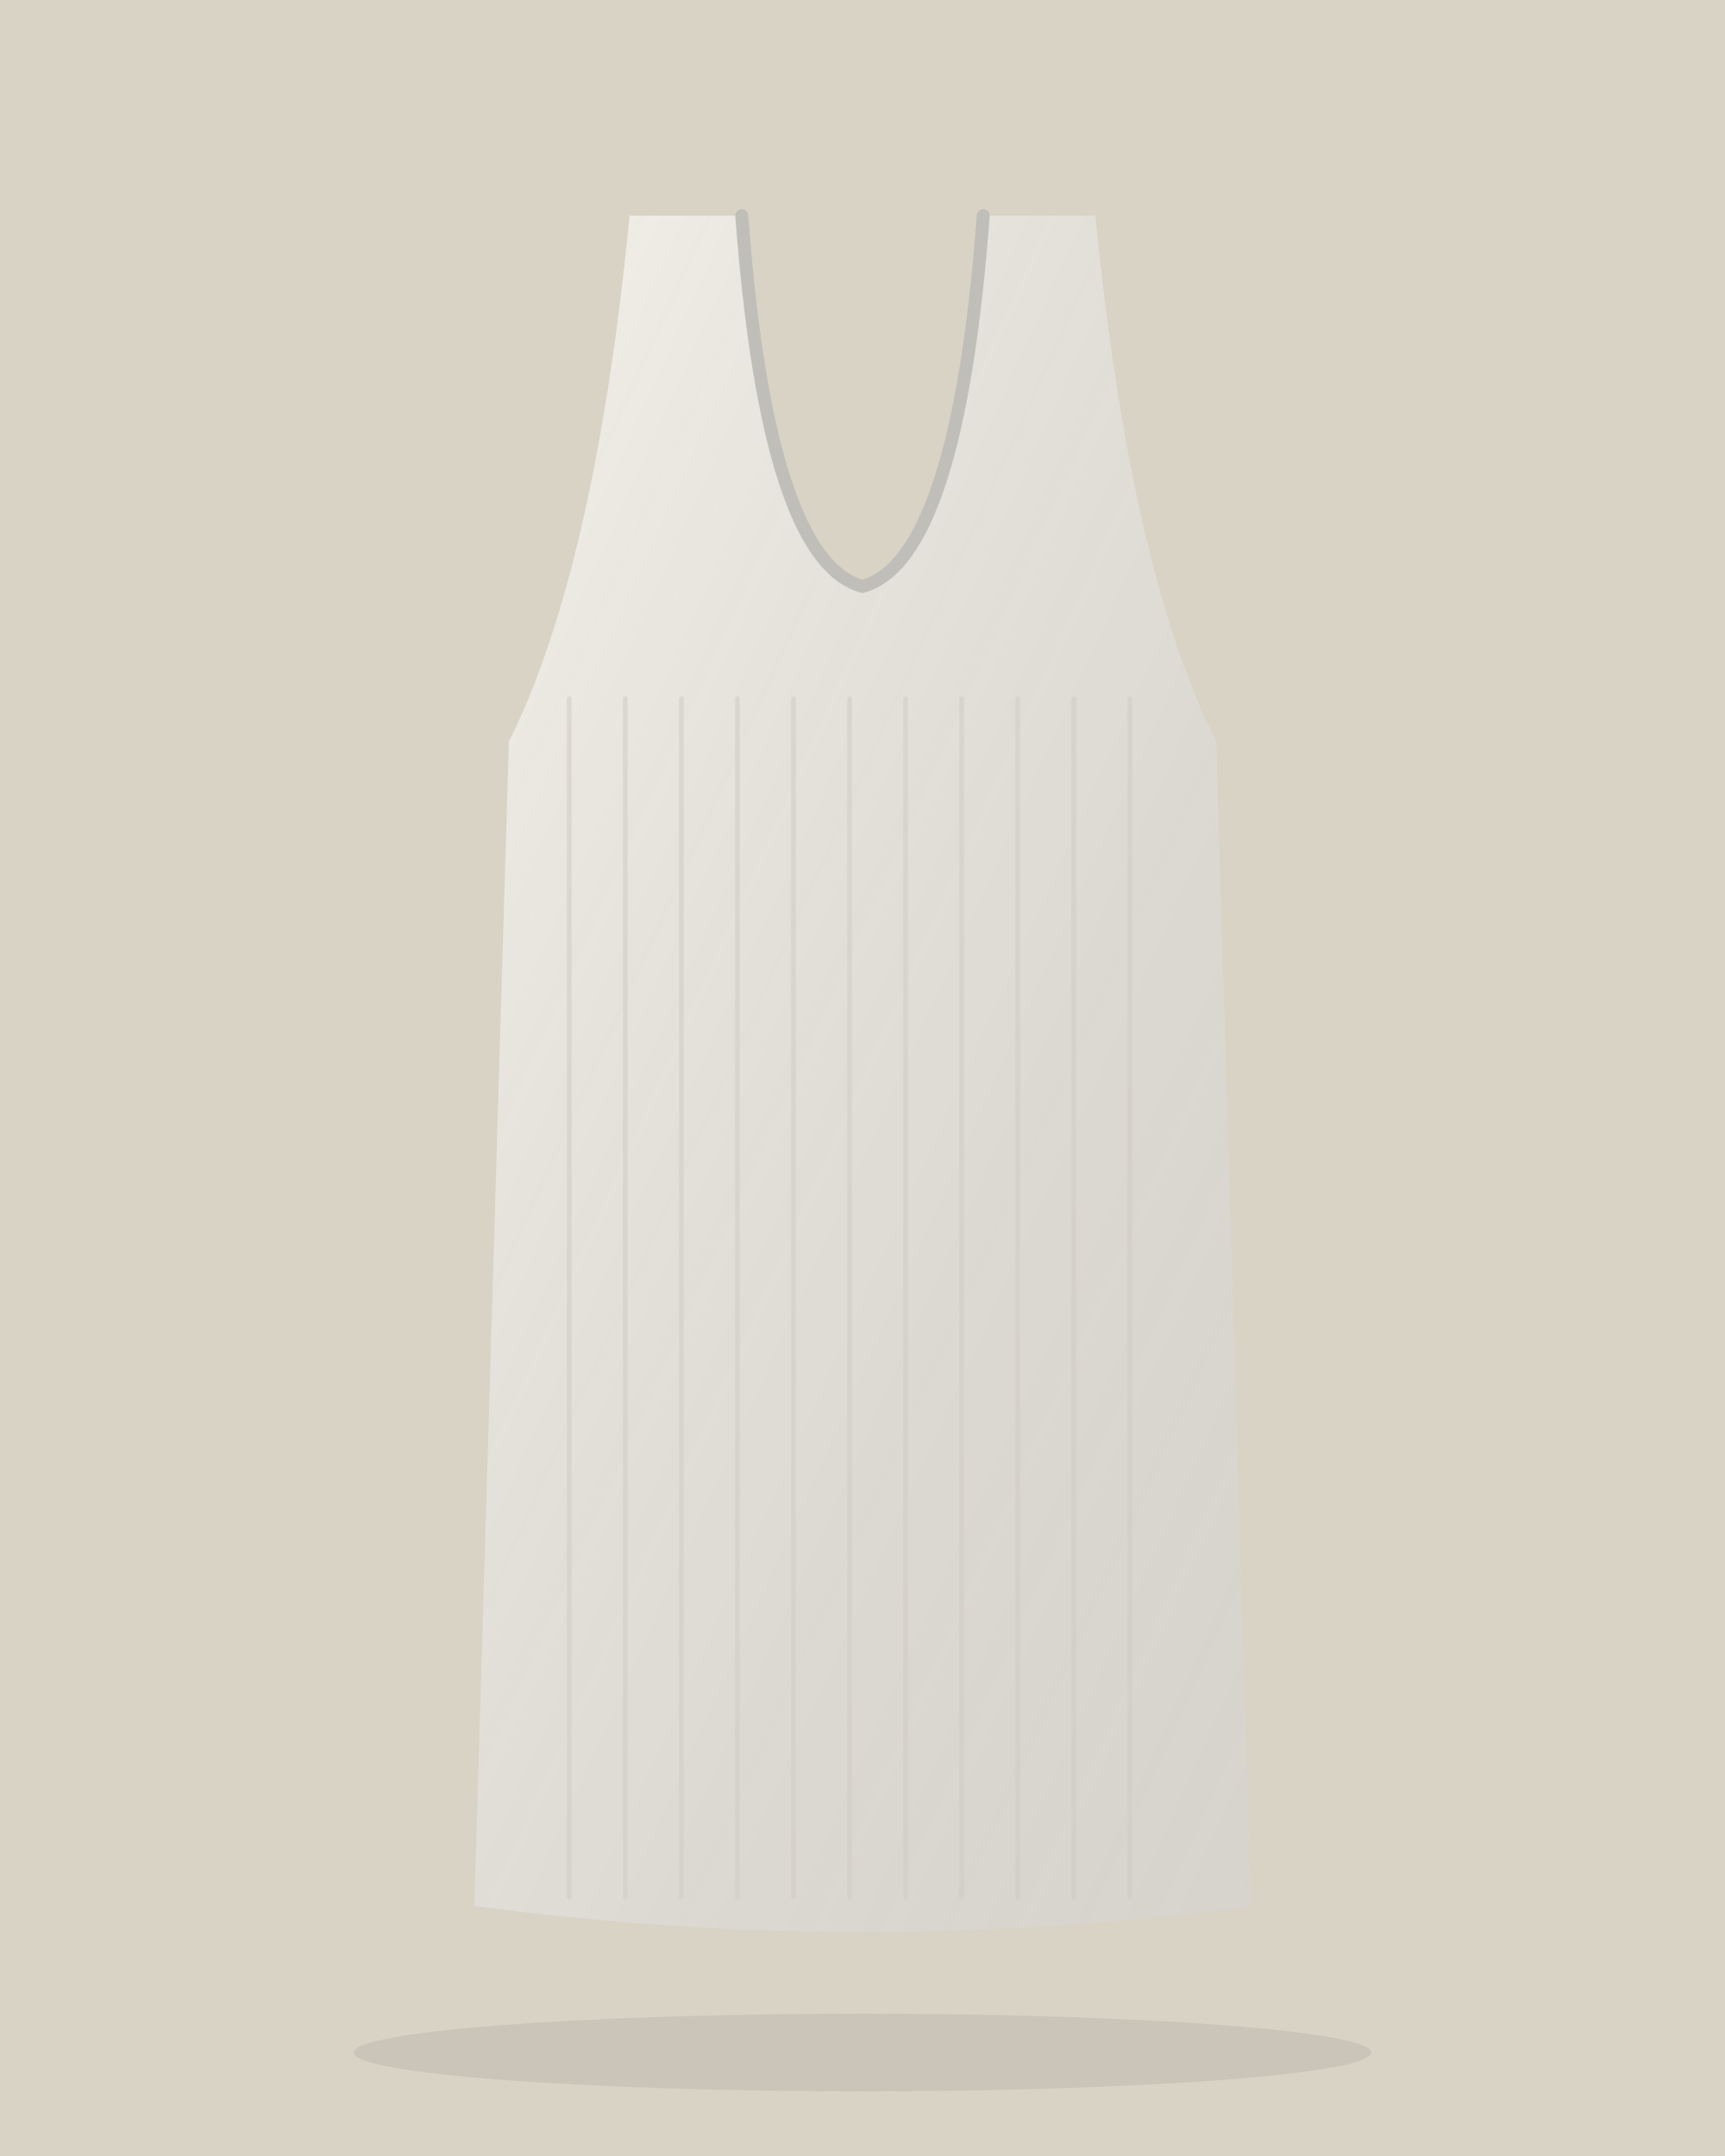
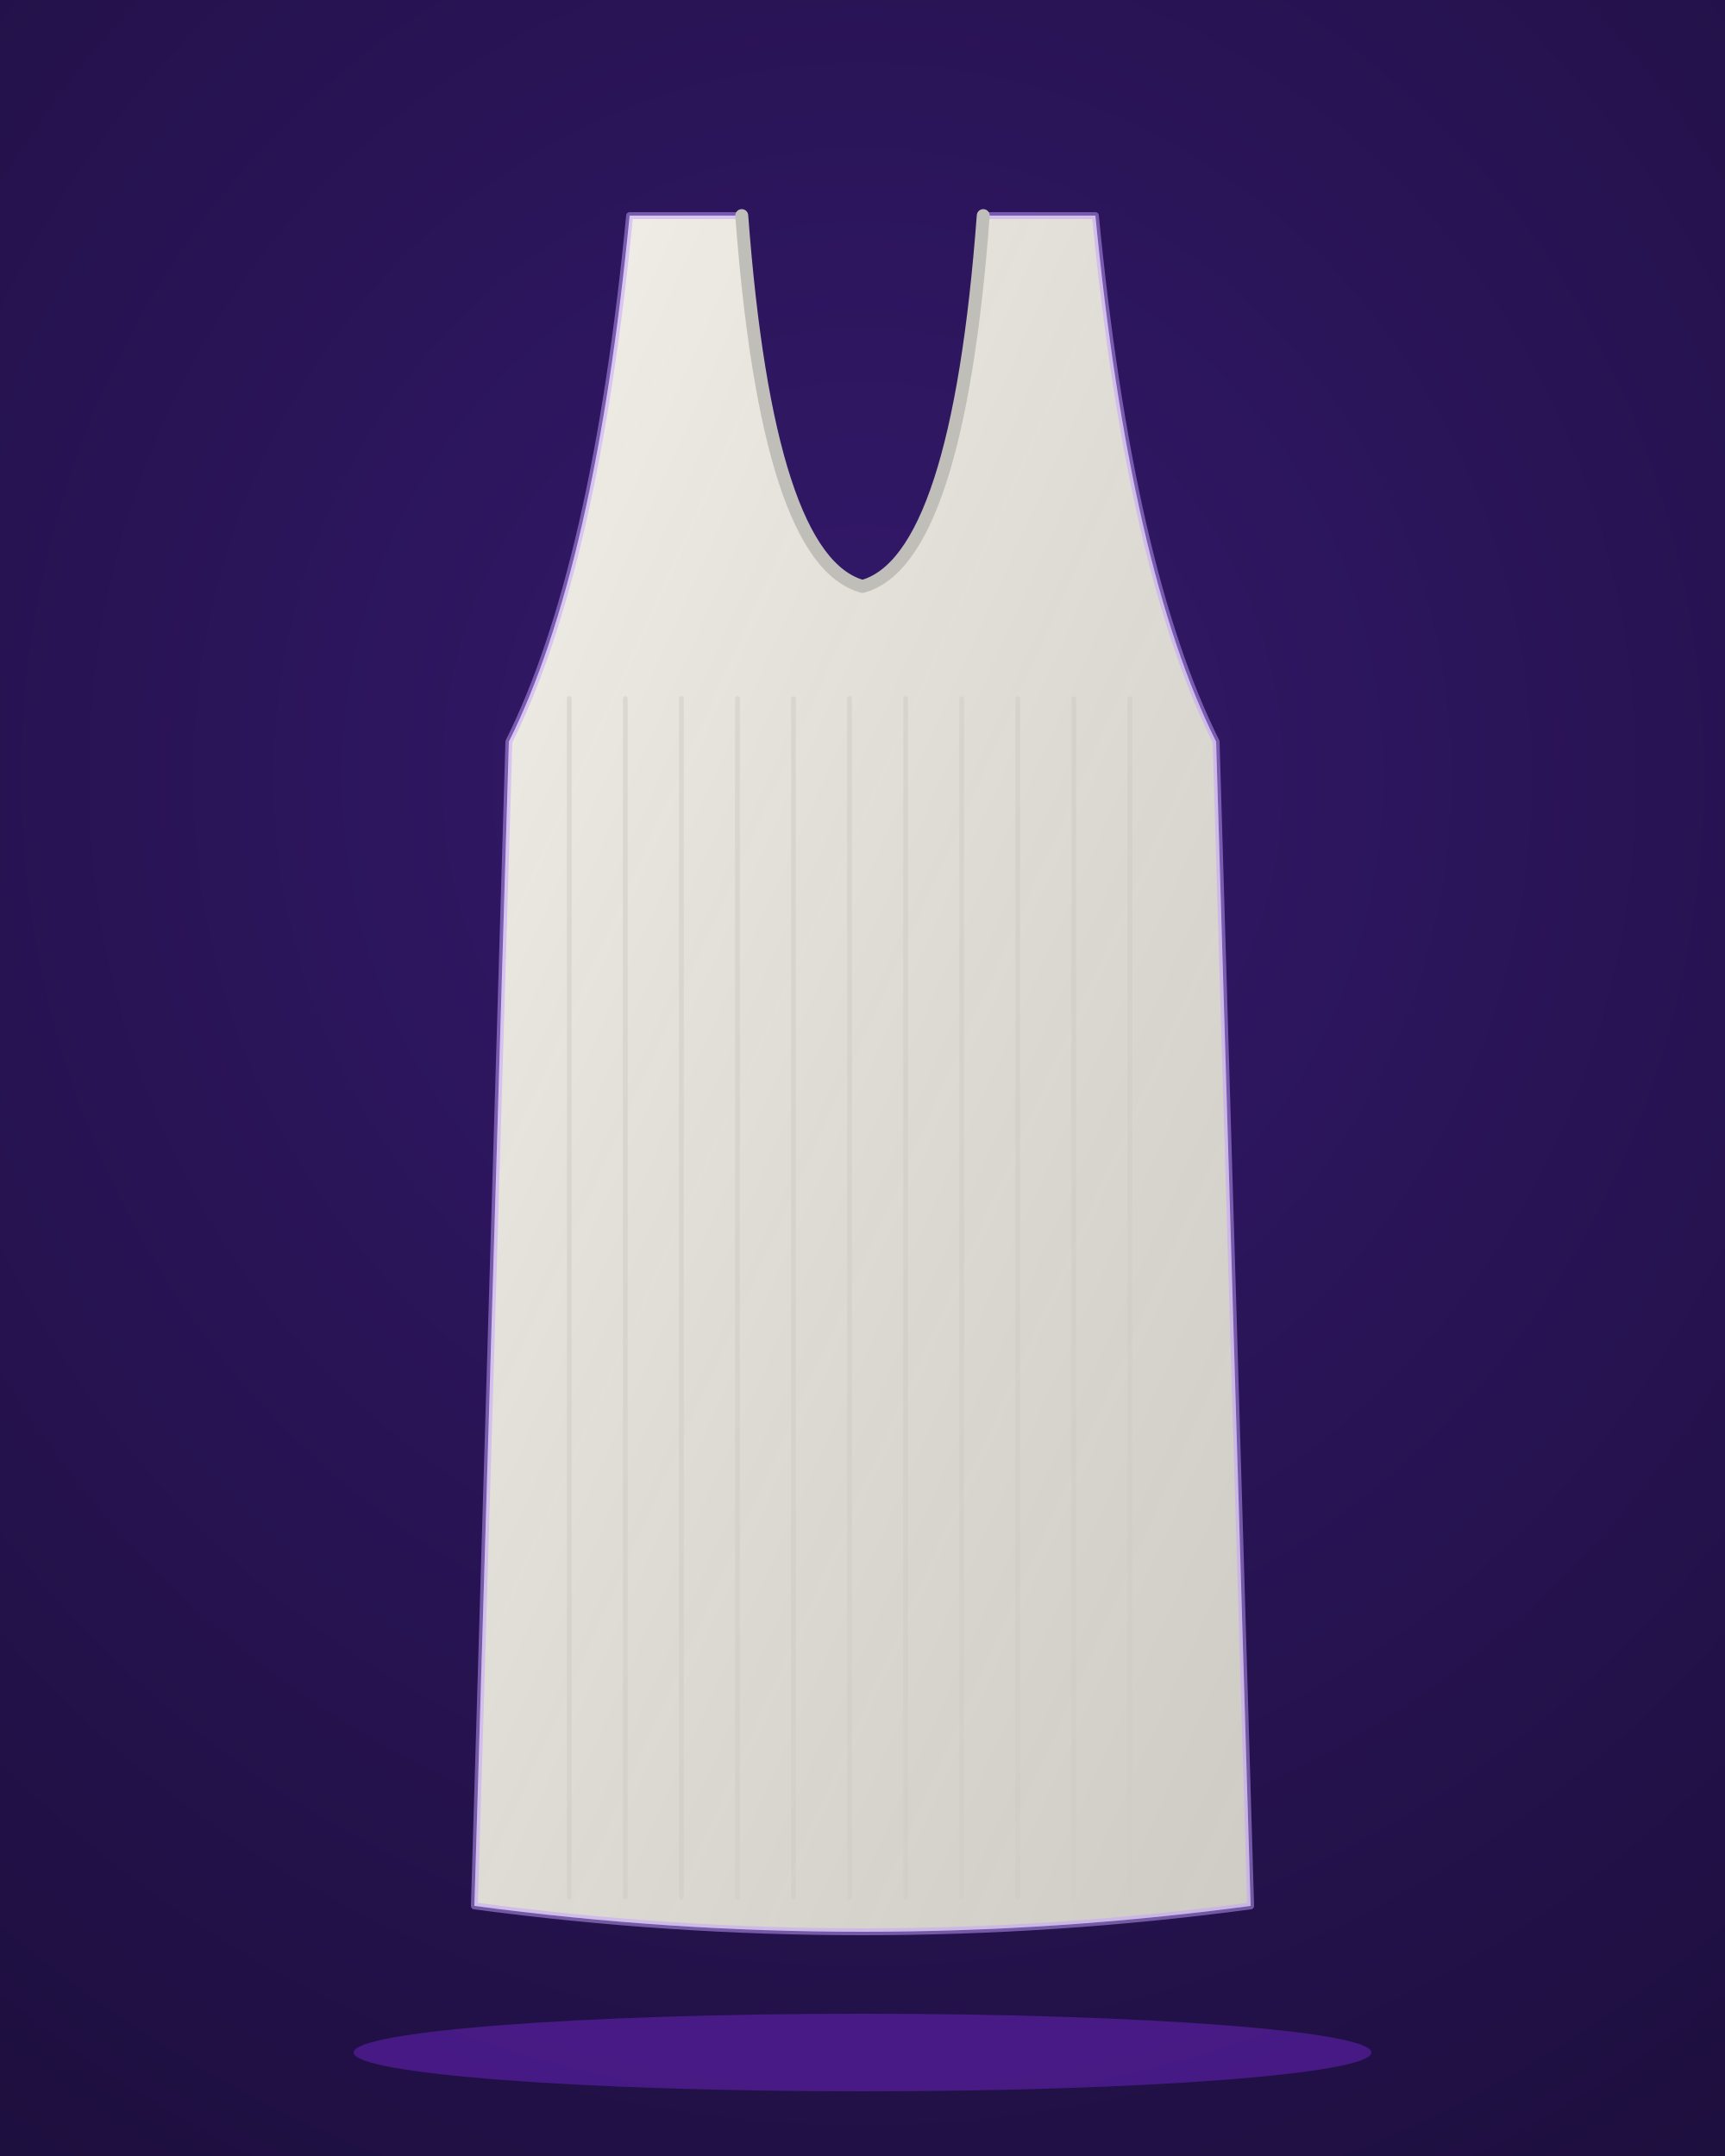
<svg xmlns="http://www.w3.org/2000/svg" viewBox="0 0 400 500" preserveAspectRatio="xMidYMid slice">
  <defs>
    <linearGradient id="g" x1="0" y1="0" x2="1" y2="1">
      <stop offset="0" stop-color="#fff" stop-opacity=".2" />
-       <stop offset="1" stop-color="#000" stop-opacity=".11" />
+       <stop offset="1" stop-color="#000" stop-opacity=".14" />
    </linearGradient>
+     <radialGradient id="bgr" cx=".5" cy=".42" r=".8">
+       <stop offset="0" stop-color="#34196C" />
+       <stop offset="1" stop-color="#0A0618" />
+     </radialGradient>
  </defs>
-   <rect x="-200" y="-200" width="800" height="900" fill="#D9D3C6" />
-   <ellipse cx="200" cy="476" rx="118" ry="9" fill="#000" opacity=".07" />
+   <rect x="-200" y="-200" width="800" height="900" fill="url(#bgr)" />
+   <ellipse cx="200" cy="476" rx="118" ry="9" fill="#8B2CF5" opacity=".35" />
  <g transform="translate(0 12)">
    <path d="M146 38 L172 38 Q178 118 200 124 Q222 118 228 38 L254 38 Q262 120 282 160 L290 430 Q200 442 110 430 L118 160 Q138 120 146 38 Z" fill="#F1EEE6" />
    <path d="M146 38 L172 38 Q178 118 200 124 Q222 118 228 38 L254 38 Q262 120 282 160 L290 430 Q200 442 110 430 L118 160 Q138 120 146 38 Z" fill="url(#g)" />
+     <path d="M146 38 L172 38 Q178 118 200 124 Q222 118 228 38 L254 38 Q262 120 282 160 L290 430 Q200 442 110 430 L118 160 Q138 120 146 38 Z" fill="none" stroke="#C4A1FF" stroke-opacity=".5" stroke-width="1.6" stroke-linejoin="round" />
    <path d="M132 150 L132 428" fill="none" stroke="#cfccc5" stroke-width="1.1" stroke-linecap="round" stroke-linejoin="round" opacity=".55" />
    <path d="M145 150 L145 428" fill="none" stroke="#cfccc5" stroke-width="1.1" stroke-linecap="round" stroke-linejoin="round" opacity=".55" />
    <path d="M158 150 L158 428" fill="none" stroke="#cfccc5" stroke-width="1.1" stroke-linecap="round" stroke-linejoin="round" opacity=".55" />
    <path d="M171 150 L171 428" fill="none" stroke="#cfccc5" stroke-width="1.1" stroke-linecap="round" stroke-linejoin="round" opacity=".55" />
    <path d="M184 150 L184 428" fill="none" stroke="#cfccc5" stroke-width="1.1" stroke-linecap="round" stroke-linejoin="round" opacity=".55" />
    <path d="M197 150 L197 428" fill="none" stroke="#cfccc5" stroke-width="1.1" stroke-linecap="round" stroke-linejoin="round" opacity=".55" />
    <path d="M210 150 L210 428" fill="none" stroke="#cfccc5" stroke-width="1.1" stroke-linecap="round" stroke-linejoin="round" opacity=".55" />
    <path d="M223 150 L223 428" fill="none" stroke="#cfccc5" stroke-width="1.1" stroke-linecap="round" stroke-linejoin="round" opacity=".55" />
    <path d="M236 150 L236 428" fill="none" stroke="#cfccc5" stroke-width="1.1" stroke-linecap="round" stroke-linejoin="round" opacity=".55" />
    <path d="M249 150 L249 428" fill="none" stroke="#cfccc5" stroke-width="1.1" stroke-linecap="round" stroke-linejoin="round" opacity=".55" />
    <path d="M262 150 L262 428" fill="none" stroke="#cfccc5" stroke-width="1.1" stroke-linecap="round" stroke-linejoin="round" opacity=".55" />
    <path d="M172 38 Q178 118 200 124 Q222 118 228 38" fill="none" stroke="#c0beb8" stroke-width="3" stroke-linecap="round" stroke-linejoin="round" />
  </g>
</svg>
